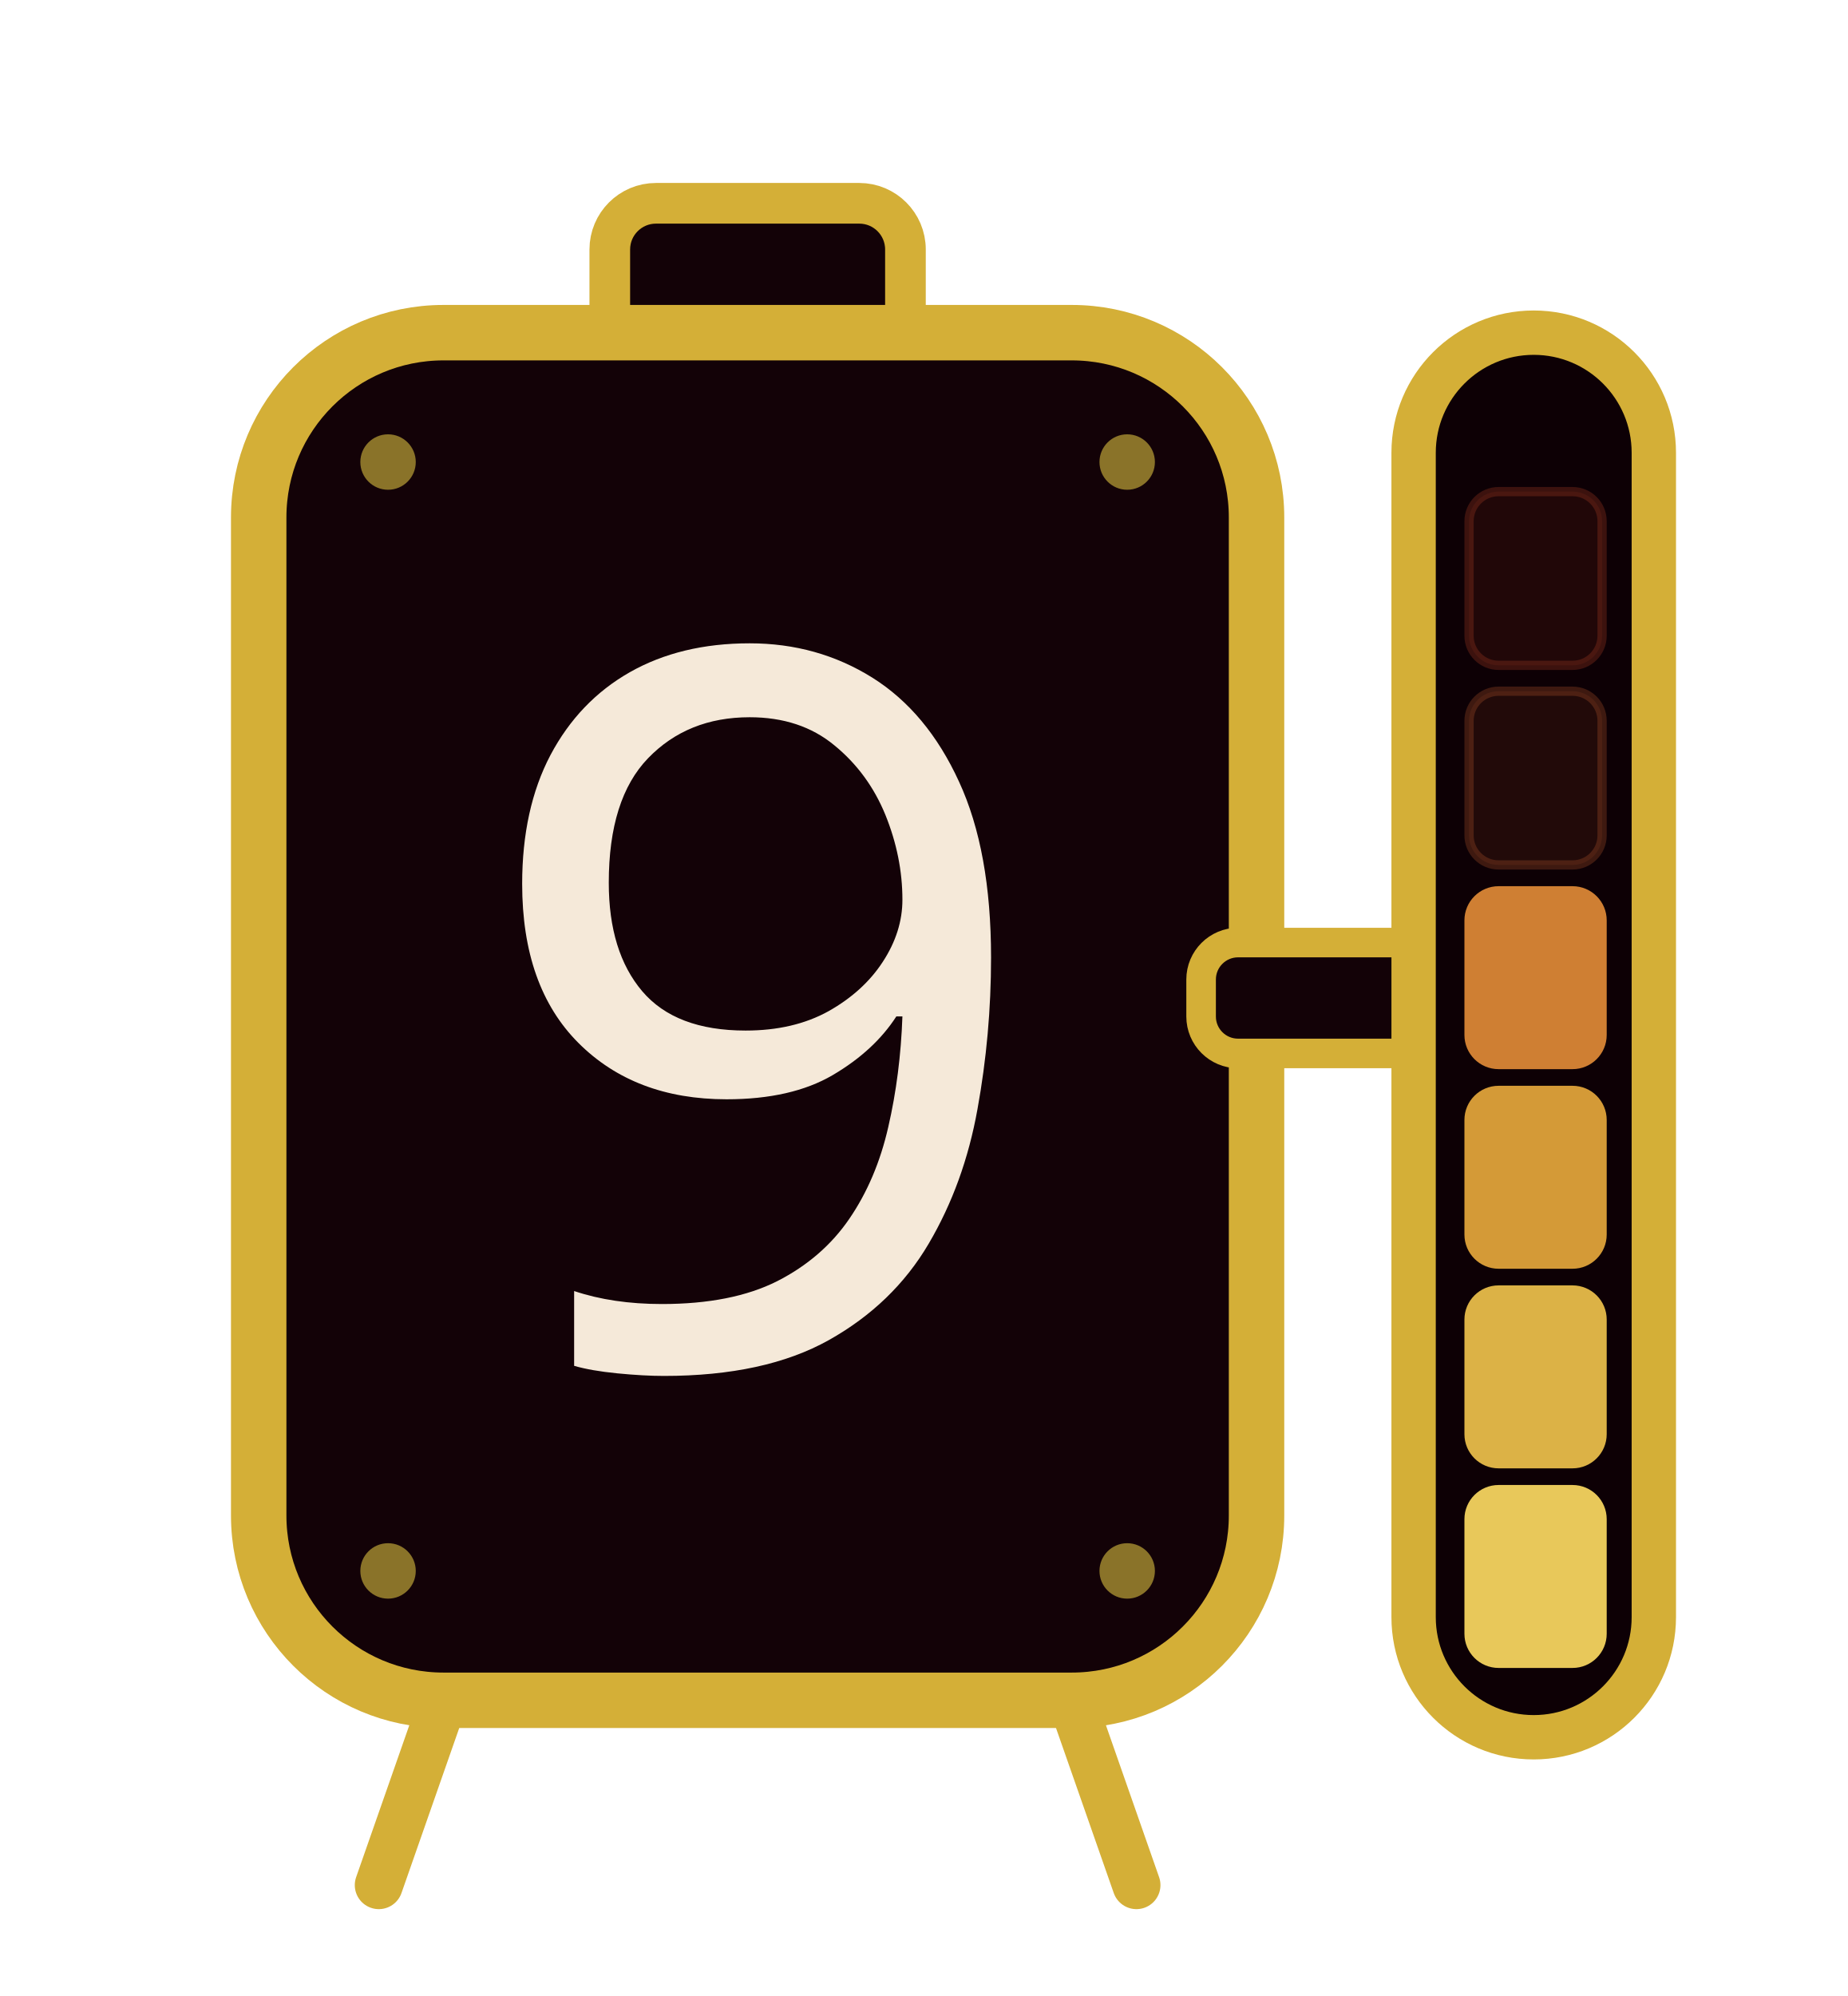
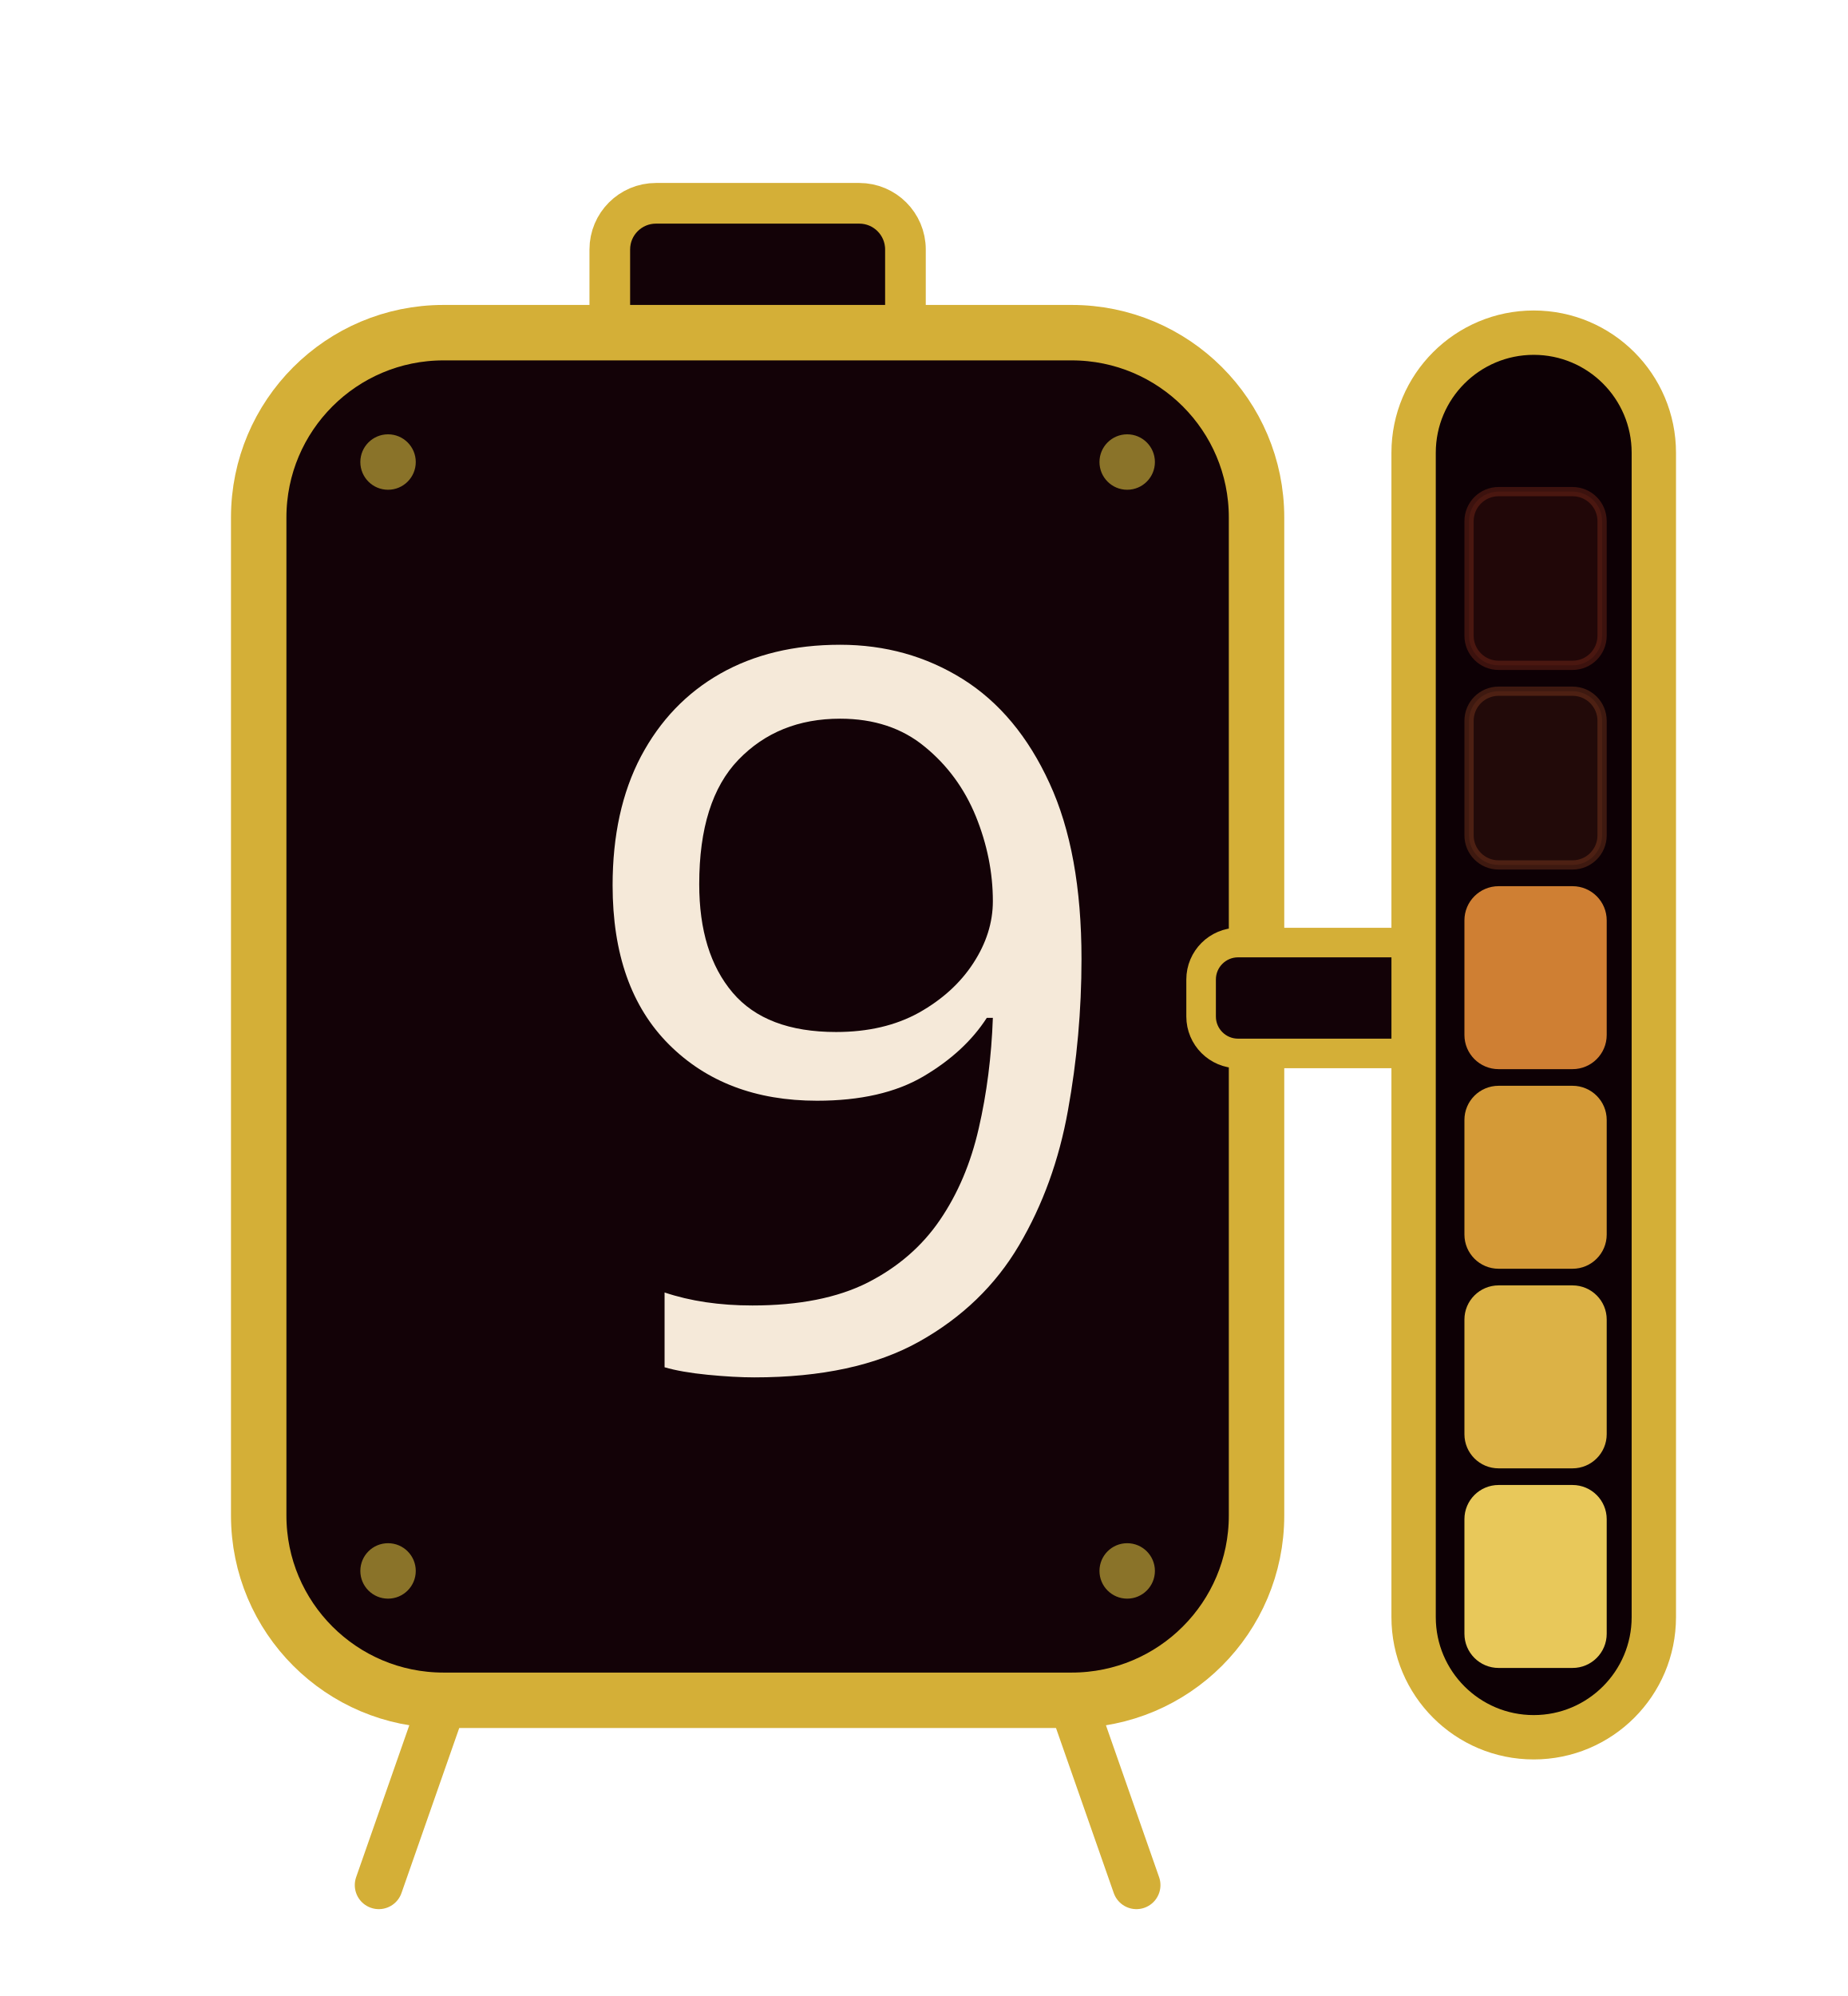
<svg xmlns="http://www.w3.org/2000/svg" viewBox="0 0 100 108" width="200" height="216">
  <rect x="33" y="11" width="16" height="8" rx="2.5" fill="#130207" stroke="#d4af37" stroke-width="2.2" />
  <path d="M24 92 l-3.5 10 M58 92 l3.5 10" stroke="#d4af37" stroke-width="2.6" stroke-linecap="round" />
  <rect x="14" y="18" width="54" height="74" rx="10" fill="#130207" stroke="#d4af37" stroke-width="3" />
  <circle cx="21" cy="25" r="1.5" fill="#8a7329" />
  <circle cx="61" cy="25" r="1.5" fill="#8a7329" />
  <circle cx="21" cy="85" r="1.5" fill="#8a7329" />
  <circle cx="61" cy="85" r="1.5" fill="#8a7329" />
-   <text x="41" y="73.9" text-anchor="middle" font-family="'Bebas Neue', Impact, sans-serif" font-size="54" fill="#f5e9d9">9</text>
+   <text x="30.45" y="73.98" font-family="'Bebas Neue', Impact, sans-serif" font-size="54" fill="#f5e9d9">9</text>
  <rect x="65" y="51" width="14" height="6" rx="2" fill="#130207" stroke="#d4af37" stroke-width="1.6" />
  <rect x="76.5" y="18" width="13" height="76" rx="6.5" fill="#0d0005" stroke="#d4af37" stroke-width="2.4" />
  <rect x="79.5" y="80.6" width="7.2" height="9.4" rx="1.6" fill="#e8c85a" fill-opacity="1" stroke="#e8c85a" stroke-opacity="1" stroke-width="0.5" />
  <rect x="79.5" y="69.8" width="7.2" height="9.4" rx="1.6" fill="#dcb246" fill-opacity="1" stroke="#dcb246" stroke-opacity="1" stroke-width="0.5" />
  <rect x="79.5" y="59.0" width="7.2" height="9.4" rx="1.6" fill="#d49a37" fill-opacity="1" stroke="#d49a37" stroke-opacity="1" stroke-width="0.5" />
  <rect x="79.5" y="48.2" width="7.2" height="9.4" rx="1.6" fill="#cf7f33" fill-opacity="1" stroke="#cf7f33" stroke-opacity="1" stroke-width="0.5" />
  <rect x="79.5" y="37.4" width="7.2" height="9.4" rx="1.6" fill="#c8632e" fill-opacity="0.11" stroke="#c8632e" stroke-opacity="0.26" stroke-width="0.5" />
  <rect x="79.5" y="26.6" width="7.2" height="9.4" rx="1.6" fill="#c0472a" fill-opacity="0.11" stroke="#c0472a" stroke-opacity="0.26" stroke-width="0.5" />
</svg>
